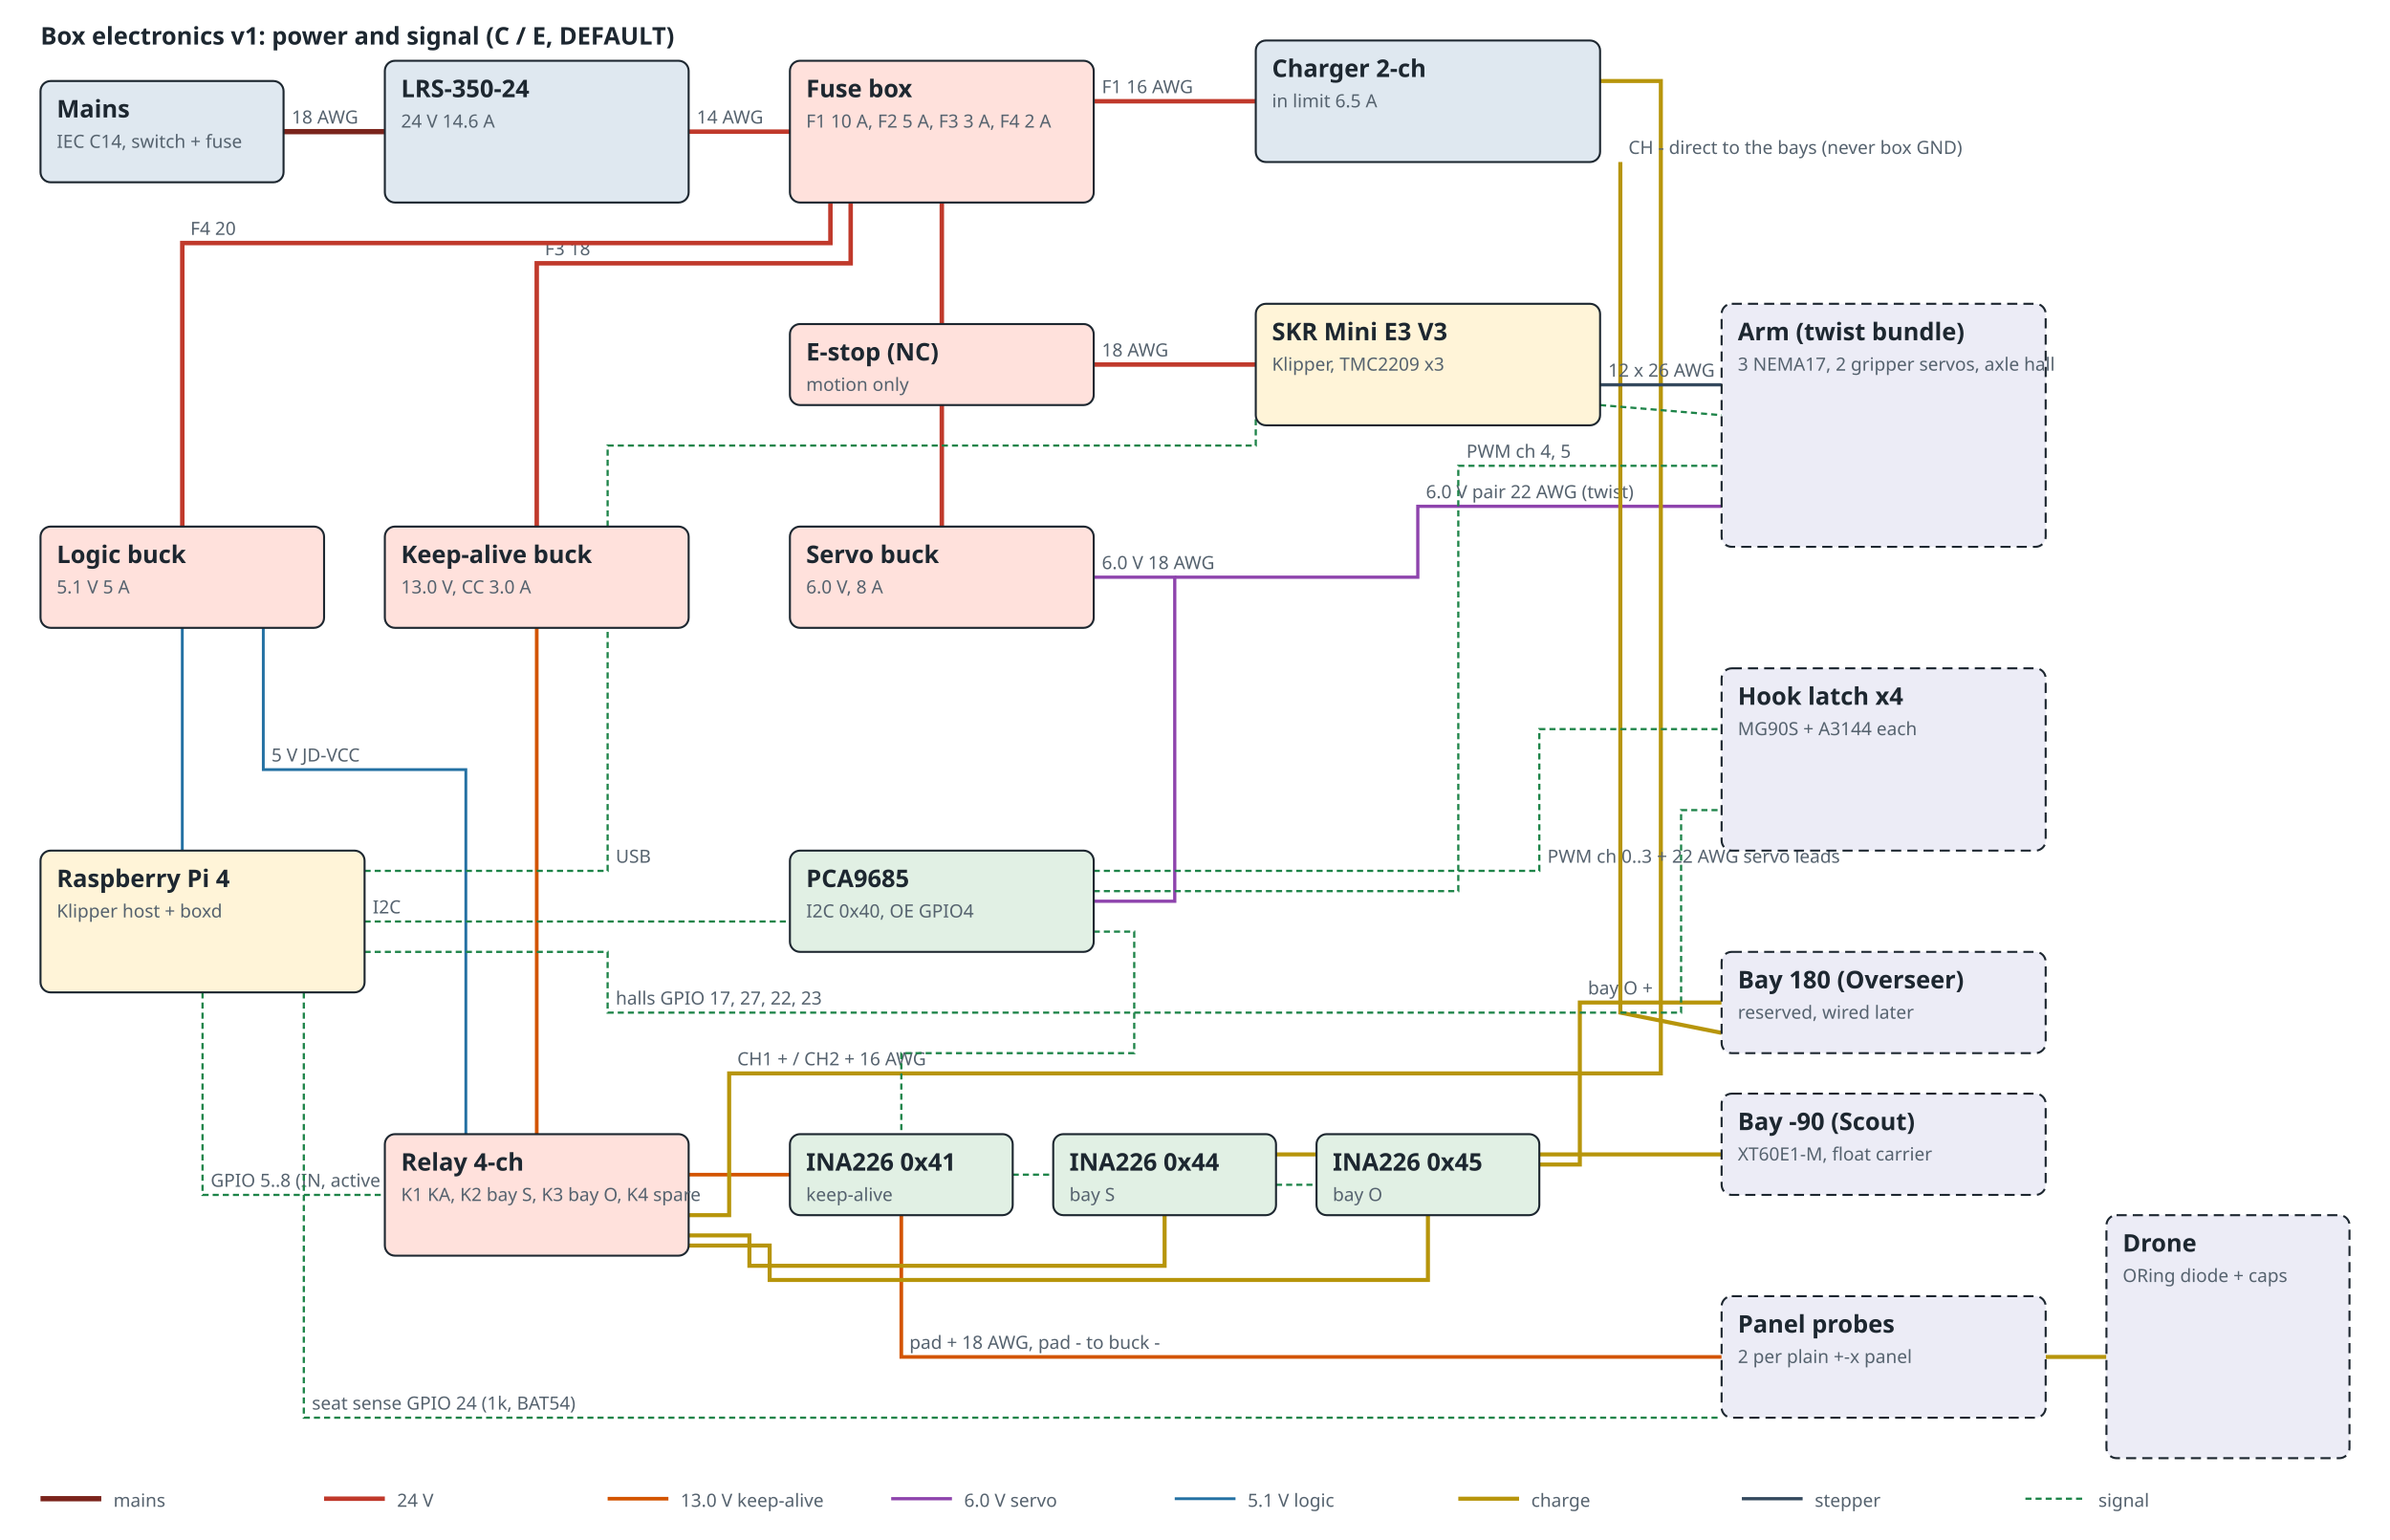
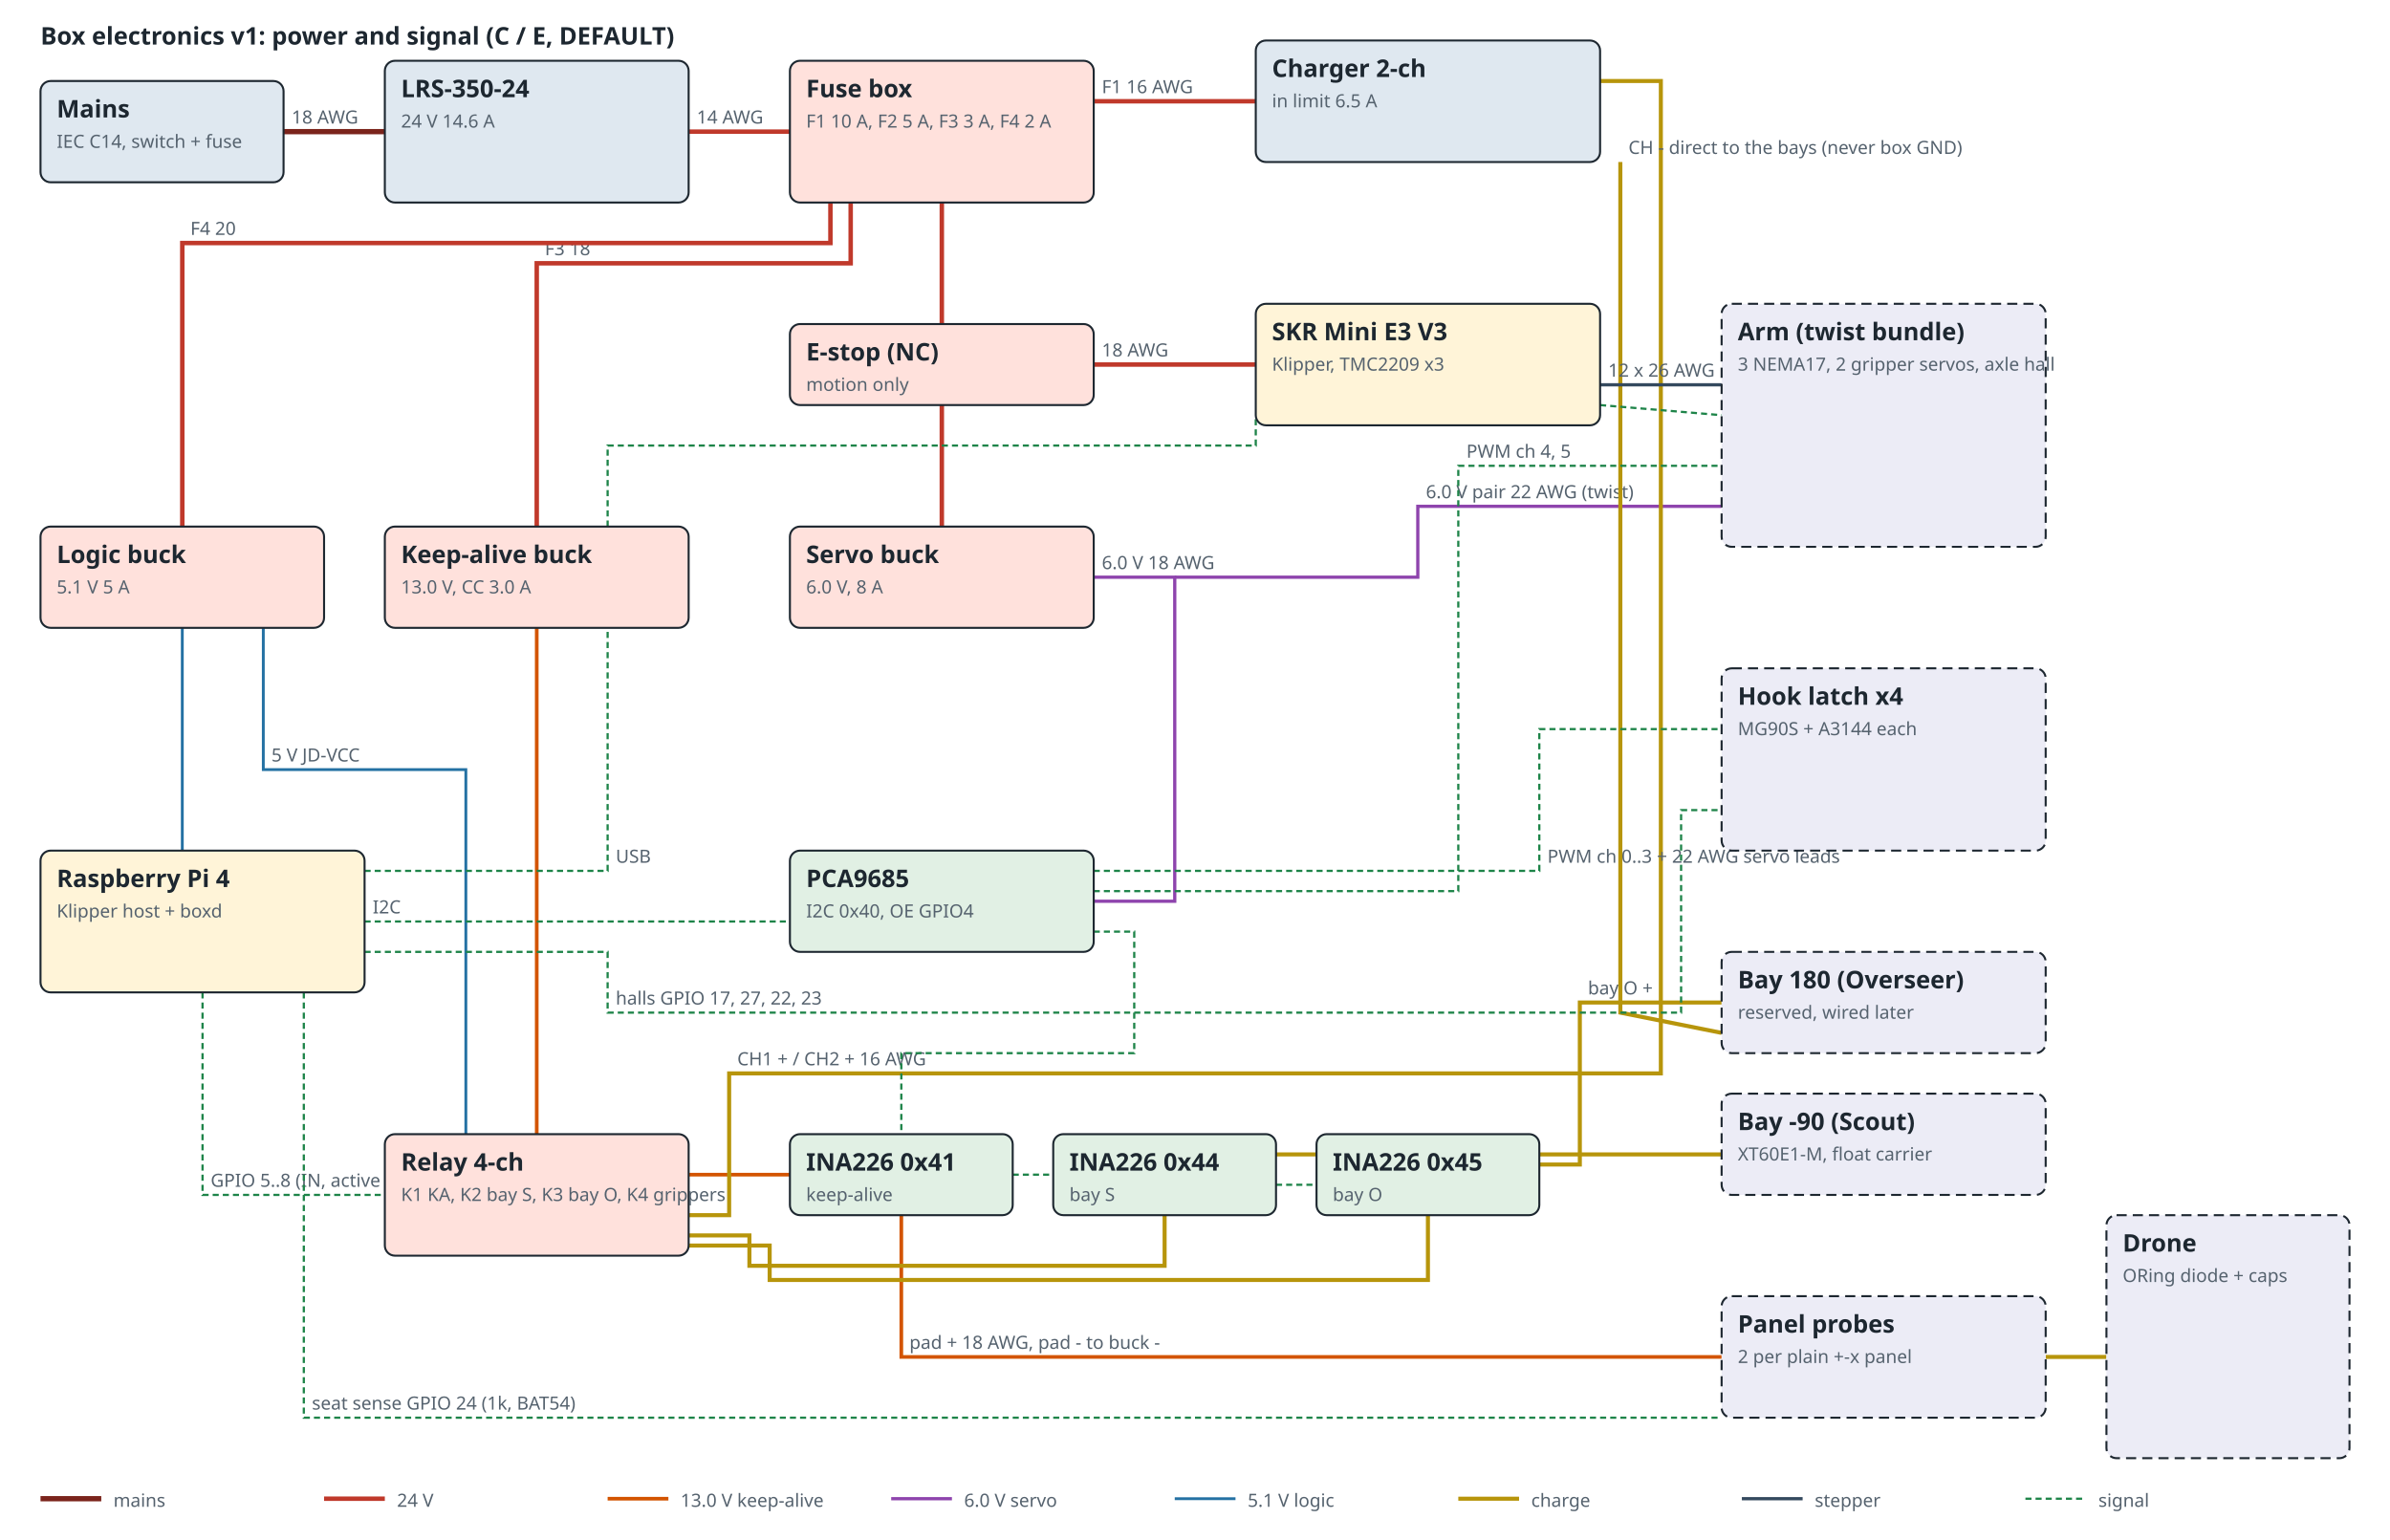
<svg xmlns="http://www.w3.org/2000/svg" viewBox="0 0 1180 760" width="100%" style="max-width:1180px;height:auto" role="img">
  <style>
.bg{fill:var(--bg,#ffffff)} .sheet{fill:var(--sheet,#eef3f6);stroke:var(--line,#8a97a3);stroke-width:1}
.ko{fill:var(--ko,#e2e2e2);stroke:var(--line,#8a97a3);stroke-dasharray:4 3}
.fix{fill:var(--fix,#dfe8f0);stroke:var(--ink,#1d2730);stroke-width:1}
.brd{fill:var(--brd,#fff4d8);stroke:var(--ink,#1d2730);stroke-width:1}
.pwr{fill:var(--pwr,#ffe1dc);stroke:var(--ink,#1d2730);stroke-width:1}
.sig{fill:var(--sig,#e1f0e4);stroke:var(--ink,#1d2730);stroke-width:1}
.off{fill:var(--off,#ececf6);stroke:var(--ink,#1d2730);stroke-width:1;stroke-dasharray:5 3}
.t{font:11px system-ui,sans-serif;fill:var(--ink,#1d2730)} .ts{font:9px system-ui,sans-serif;fill:var(--muted,#55626e)}
.tb{font:bold 12px system-ui,sans-serif;fill:var(--ink,#1d2730)}
.w24{stroke:var(--c24,#c0392b);stroke-width:2.2;fill:none} .w13{stroke:var(--c13,#d35400);stroke-width:1.8;fill:none}
.w6{stroke:var(--c6,#8e44ad);stroke-width:1.6;fill:none} .w5{stroke:var(--c5,#2471a3);stroke-width:1.4;fill:none}
.wch{stroke:var(--cch,#b7950b);stroke-width:2;fill:none} .wsg{stroke:var(--csg,#1e8449);stroke-width:1.1;fill:none;stroke-dasharray:3 2}
.wst{stroke:var(--cst,#34495e);stroke-width:1.6;fill:none} .wm{stroke:var(--cm,#7b241c);stroke-width:2.6;fill:none}
.arr{stroke:var(--ink,#1d2730);stroke-width:1.2;fill:none;marker-end:url(#ah)} .ab{stroke:var(--c24,#c0392b);stroke-width:1;fill:none;stroke-dasharray:4 3}
</style>
  <defs>
    <marker id="ah" viewBox="0 0 10 10" refX="9" refY="5" markerWidth="7" markerHeight="7" orient="auto">
      <path d="M0,0 L10,5 L0,10 z" fill="currentColor" />
    </marker>
  </defs>
  <rect class="bg" x="0" y="0" width="1180" height="760" />
  <path class="wm" d="M140,65 L190,65" />
  <text class="ts" x="144" y="61">18 AWG</text>
  <path class="w24" d="M340,65 L390,65" />
  <text class="ts" x="344" y="61">14 AWG</text>
  <path class="w24" d="M540,50 L620,50" />
  <text class="ts" x="544" y="46">F1 16 AWG</text>
  <path class="w24" d="M465,100 L465,160" />
  <text class="ts" x="469" y="96">F2 18</text>
  <path class="w24" d="M540,180 L620,180" />
  <text class="ts" x="544" y="176">18 AWG</text>
  <path class="w24" d="M465,200 L465,260" />
  <text class="ts" x="469" y="196">18</text>
  <path class="w24" d="M420,100 L420,130 L265,130 L265,260" />
  <text class="ts" x="269" y="126">F3 18</text>
  <path class="w24" d="M410,100 L410,120 L90,120 L90,260" />
  <text class="ts" x="94" y="116">F4 20</text>
  <path class="w5" d="M90,310 L90,420" />
  <text class="ts" x="94" y="306">5.1 V 20 AWG</text>
  <path class="w5" d="M130,310 L130,380 L230,380 L230,560" />
  <text class="ts" x="134" y="376">5 V JD-VCC</text>
  <path class="w6" d="M540,285 L580,285 L580,445 L540,445" />
  <text class="ts" x="544" y="281">6.0 V 18 AWG</text>
  <path class="w6" d="M580,285 L700,285 L700,250 L850,250" />
  <text class="ts" x="704" y="246">6.0 V pair 22 AWG (twist)</text>
  <path class="w13" d="M265,310 L265,560" />
  <text class="ts" x="269" y="306">13.0 V 18 AWG</text>
  <path class="w13" d="M340,580 L390,580" />
  <path class="w13" d="M445,600 L445,670 L850,670" />
  <text class="ts" x="449" y="666">pad + 18 AWG, pad - to buck -</text>
  <path class="wch" d="M790,40 L820,40 L820,530 L360,530 L360,600 L340,600" />
  <text class="ts" x="364" y="526">CH1 + / CH2 + 16 AWG</text>
  <path class="wch" d="M340,610 L370,610 L370,625 L575,625 L575,600" />
  <path class="wch" d="M340,615 L380,615 L380,632 L705,632 L705,600" />
  <path class="wch" d="M630,570 L850,570" />
  <text class="ts" x="854" y="566">bay S + 16 AWG</text>
  <path class="wch" d="M760,575 L780,575 L780,495 L850,495" />
  <text class="ts" x="784" y="491">bay O +</text>
  <path class="wch" d="M800,80 L800,500 L850,510" />
  <text class="ts" x="804" y="76">CH - direct to the bays (never box GND)</text>
  <path class="wst" d="M790,190 L850,190" />
  <text class="ts" x="794" y="186">12 x 26 AWG</text>
  <path class="wsg" d="M180,455 L390,455" />
  <text class="ts" x="184" y="451">I2C</text>
  <path class="wsg" d="M540,460 L560,460 L560,520 L445,520 L445,560" />
  <path class="wsg" d="M500,580 L520,580" />
  <path class="wsg" d="M630,585 L650,585" />
  <path class="wsg" d="M100,490 L100,590 L190,590" />
  <text class="ts" x="104" y="586">GPIO 5..8 (IN, active low)</text>
  <path class="wsg" d="M540,430 L760,430 L760,360 L850,360" />
  <text class="ts" x="764" y="426">PWM ch 0..3 + 22 AWG servo leads</text>
  <path class="wsg" d="M540,440 L720,440 L720,230 L850,230" />
  <text class="ts" x="724" y="226">PWM ch 4, 5</text>
  <path class="wsg" d="M180,470 L300,470 L300,500 L830,500 L830,400 L850,400" />
  <text class="ts" x="304" y="496">halls GPIO 17, 27, 22, 23</text>
  <path class="wsg" d="M150,490 L150,700 L850,700" />
  <text class="ts" x="154" y="696">seat sense GPIO 24 (1k, BAT54)</text>
  <path class="wsg" d="M180,430 L300,430 L300,220 L620,220 L620,205" />
  <text class="ts" x="304" y="426">USB</text>
  <path class="wsg" d="M790,200 L850,205" />
  <path class="wch" d="M1010,670 L1040,670" />
  <rect class="fix" x="20" y="40" width="120" height="50" rx="5" />
  <text class="tb" x="28" y="58">Mains</text>
  <text class="ts" x="28" y="73">IEC C14, switch + fuse</text>
  <rect class="fix" x="190" y="30" width="150" height="70" rx="5" />
  <text class="tb" x="198" y="48">LRS-350-24</text>
  <text class="ts" x="198" y="63">24 V 14.6 A</text>
  <rect class="pwr" x="390" y="30" width="150" height="70" rx="5" />
  <text class="tb" x="398" y="48">Fuse box</text>
  <text class="ts" x="398" y="63">F1 10 A, F2 5 A, F3 3 A, F4 2 A</text>
  <rect class="fix" x="620" y="20" width="170" height="60" rx="5" />
  <text class="tb" x="628" y="38">Charger 2-ch</text>
  <text class="ts" x="628" y="53">in limit 6.5 A</text>
  <rect class="pwr" x="390" y="160" width="150" height="40" rx="5" />
  <text class="tb" x="398" y="178">E-stop (NC)</text>
  <text class="ts" x="398" y="193">motion only</text>
  <rect class="brd" x="620" y="150" width="170" height="60" rx="5" />
  <text class="tb" x="628" y="168">SKR Mini E3 V3</text>
  <text class="ts" x="628" y="183">Klipper, TMC2209 x3</text>
  <rect class="pwr" x="390" y="260" width="150" height="50" rx="5" />
  <text class="tb" x="398" y="278">Servo buck</text>
  <text class="ts" x="398" y="293">6.0 V, 8 A</text>
  <rect class="pwr" x="190" y="260" width="150" height="50" rx="5" />
  <text class="tb" x="198" y="278">Keep-alive buck</text>
  <text class="ts" x="198" y="293">13.0 V, CC 3.0 A</text>
  <rect class="pwr" x="20" y="260" width="140" height="50" rx="5" />
  <text class="tb" x="28" y="278">Logic buck</text>
  <text class="ts" x="28" y="293">5.1 V 5 A</text>
  <rect class="brd" x="20" y="420" width="160" height="70" rx="5" />
  <text class="tb" x="28" y="438">Raspberry Pi 4</text>
  <text class="ts" x="28" y="453">Klipper host + boxd</text>
  <rect class="sig" x="390" y="420" width="150" height="50" rx="5" />
  <text class="tb" x="398" y="438">PCA9685</text>
  <text class="ts" x="398" y="453">I2C 0x40, OE GPIO4</text>
  <rect class="pwr" x="190" y="560" width="150" height="60" rx="5" />
  <text class="tb" x="198" y="578">Relay 4-ch</text>
-   <text class="ts" x="198" y="593">K1 KA, K2 bay S, K3 bay O, K4 spare</text>
+   <text class="ts" x="198" y="593">K1 KA, K2 bay S, K3 bay O, K4 grippers</text>
  <rect class="sig" x="390" y="560" width="110" height="40" rx="5" />
  <text class="tb" x="398" y="578">INA226 0x41</text>
  <text class="ts" x="398" y="593">keep-alive</text>
  <rect class="sig" x="520" y="560" width="110" height="40" rx="5" />
  <text class="tb" x="528" y="578">INA226 0x44</text>
  <text class="ts" x="528" y="593">bay S</text>
  <rect class="sig" x="650" y="560" width="110" height="40" rx="5" />
  <text class="tb" x="658" y="578">INA226 0x45</text>
  <text class="ts" x="658" y="593">bay O</text>
  <rect class="off" x="850" y="640" width="160" height="60" rx="5" />
  <text class="tb" x="858" y="658">Panel probes</text>
  <text class="ts" x="858" y="673">2 per plain +-x panel</text>
  <rect class="off" x="850" y="540" width="160" height="50" rx="5" />
  <text class="tb" x="858" y="558">Bay -90 (Scout)</text>
  <text class="ts" x="858" y="573">XT60E1-M, float carrier</text>
  <rect class="off" x="850" y="470" width="160" height="50" rx="5" />
  <text class="tb" x="858" y="488">Bay 180 (Overseer)</text>
  <text class="ts" x="858" y="503">reserved, wired later</text>
  <rect class="off" x="850" y="150" width="160" height="120" rx="5" />
  <text class="tb" x="858" y="168">Arm (twist bundle)</text>
  <text class="ts" x="858" y="183">3 NEMA17, 2 gripper servos, axle hall</text>
  <rect class="off" x="850" y="330" width="160" height="90" rx="5" />
  <text class="tb" x="858" y="348">Hook latch x4</text>
  <text class="ts" x="858" y="363">MG90S + A3144 each</text>
  <rect class="off" x="1040" y="600" width="120" height="120" rx="5" />
  <text class="tb" x="1048" y="618">Drone</text>
  <text class="ts" x="1048" y="633">ORing diode + caps</text>
  <text class="tb" x="20" y="22">Box electronics v1: power and signal (C / E, DEFAULT)</text>
  <path class="wm" d="M20,740 L50,740" />
  <text class="ts" x="56" y="744">mains</text>
  <path class="w24" d="M160,740 L190,740" />
  <text class="ts" x="196" y="744">24 V</text>
  <path class="w13" d="M300,740 L330,740" />
  <text class="ts" x="336" y="744">13.0 V keep-alive</text>
  <path class="w6" d="M440,740 L470,740" />
  <text class="ts" x="476" y="744">6.0 V servo</text>
  <path class="w5" d="M580,740 L610,740" />
  <text class="ts" x="616" y="744">5.1 V logic</text>
  <path class="wch" d="M720,740 L750,740" />
  <text class="ts" x="756" y="744">charge</text>
  <path class="wst" d="M860,740 L890,740" />
  <text class="ts" x="896" y="744">stepper</text>
  <path class="wsg" d="M1000,740 L1030,740" />
  <text class="ts" x="1036" y="744">signal</text>
</svg>
